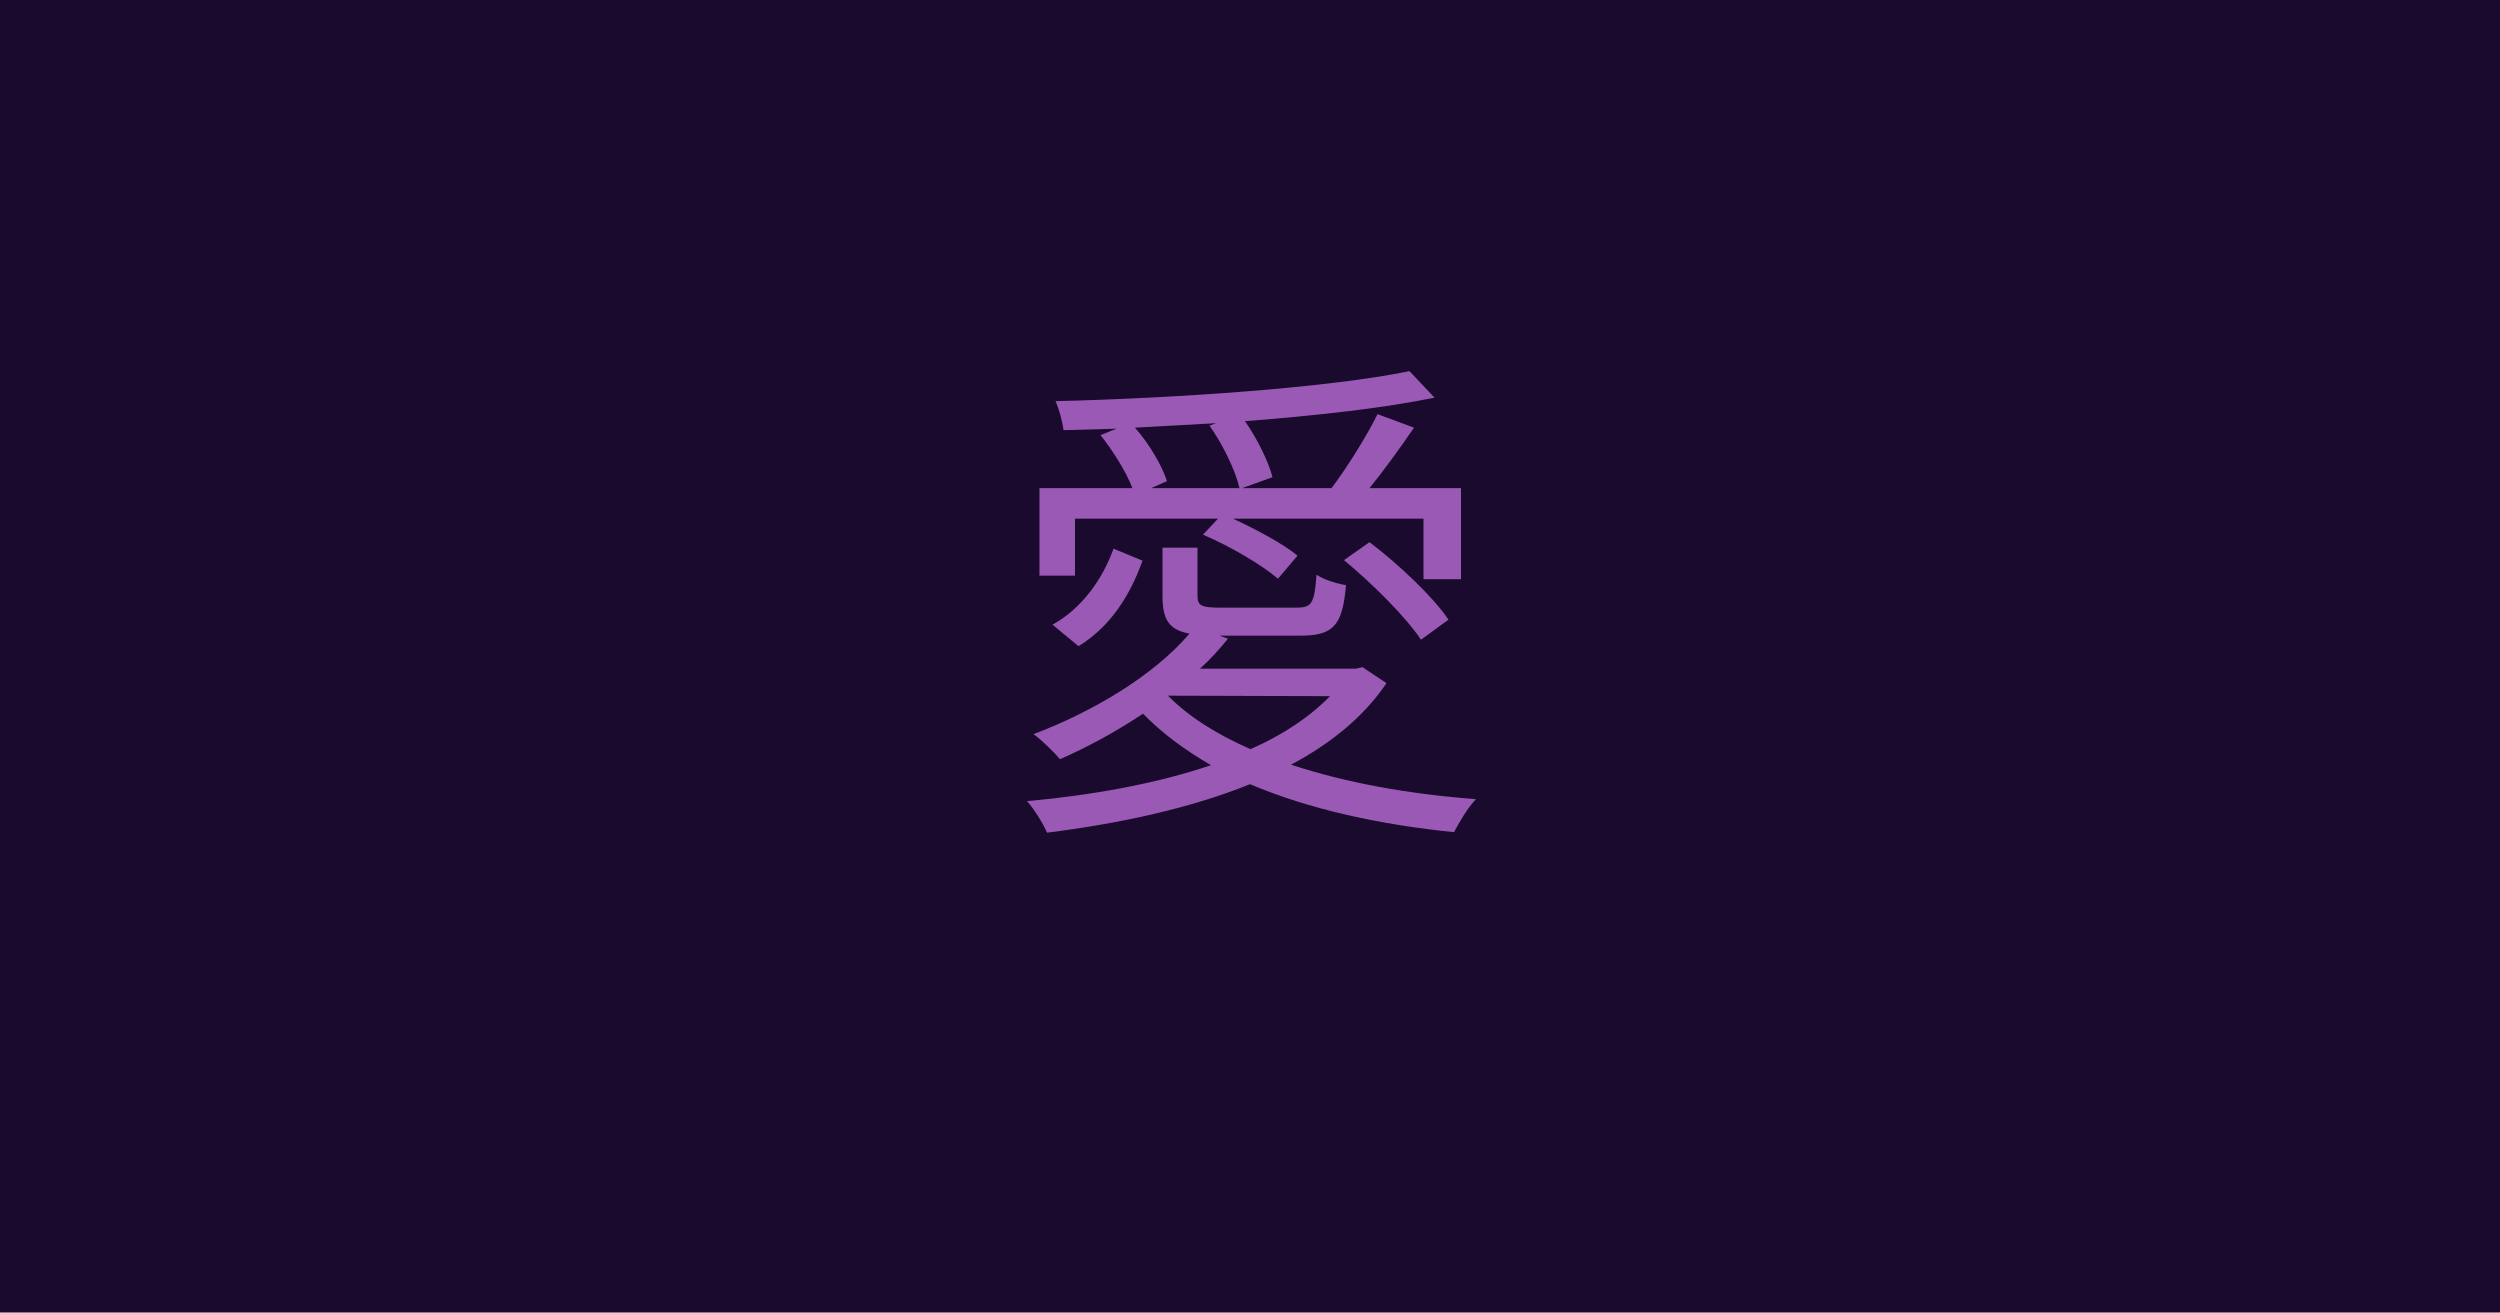
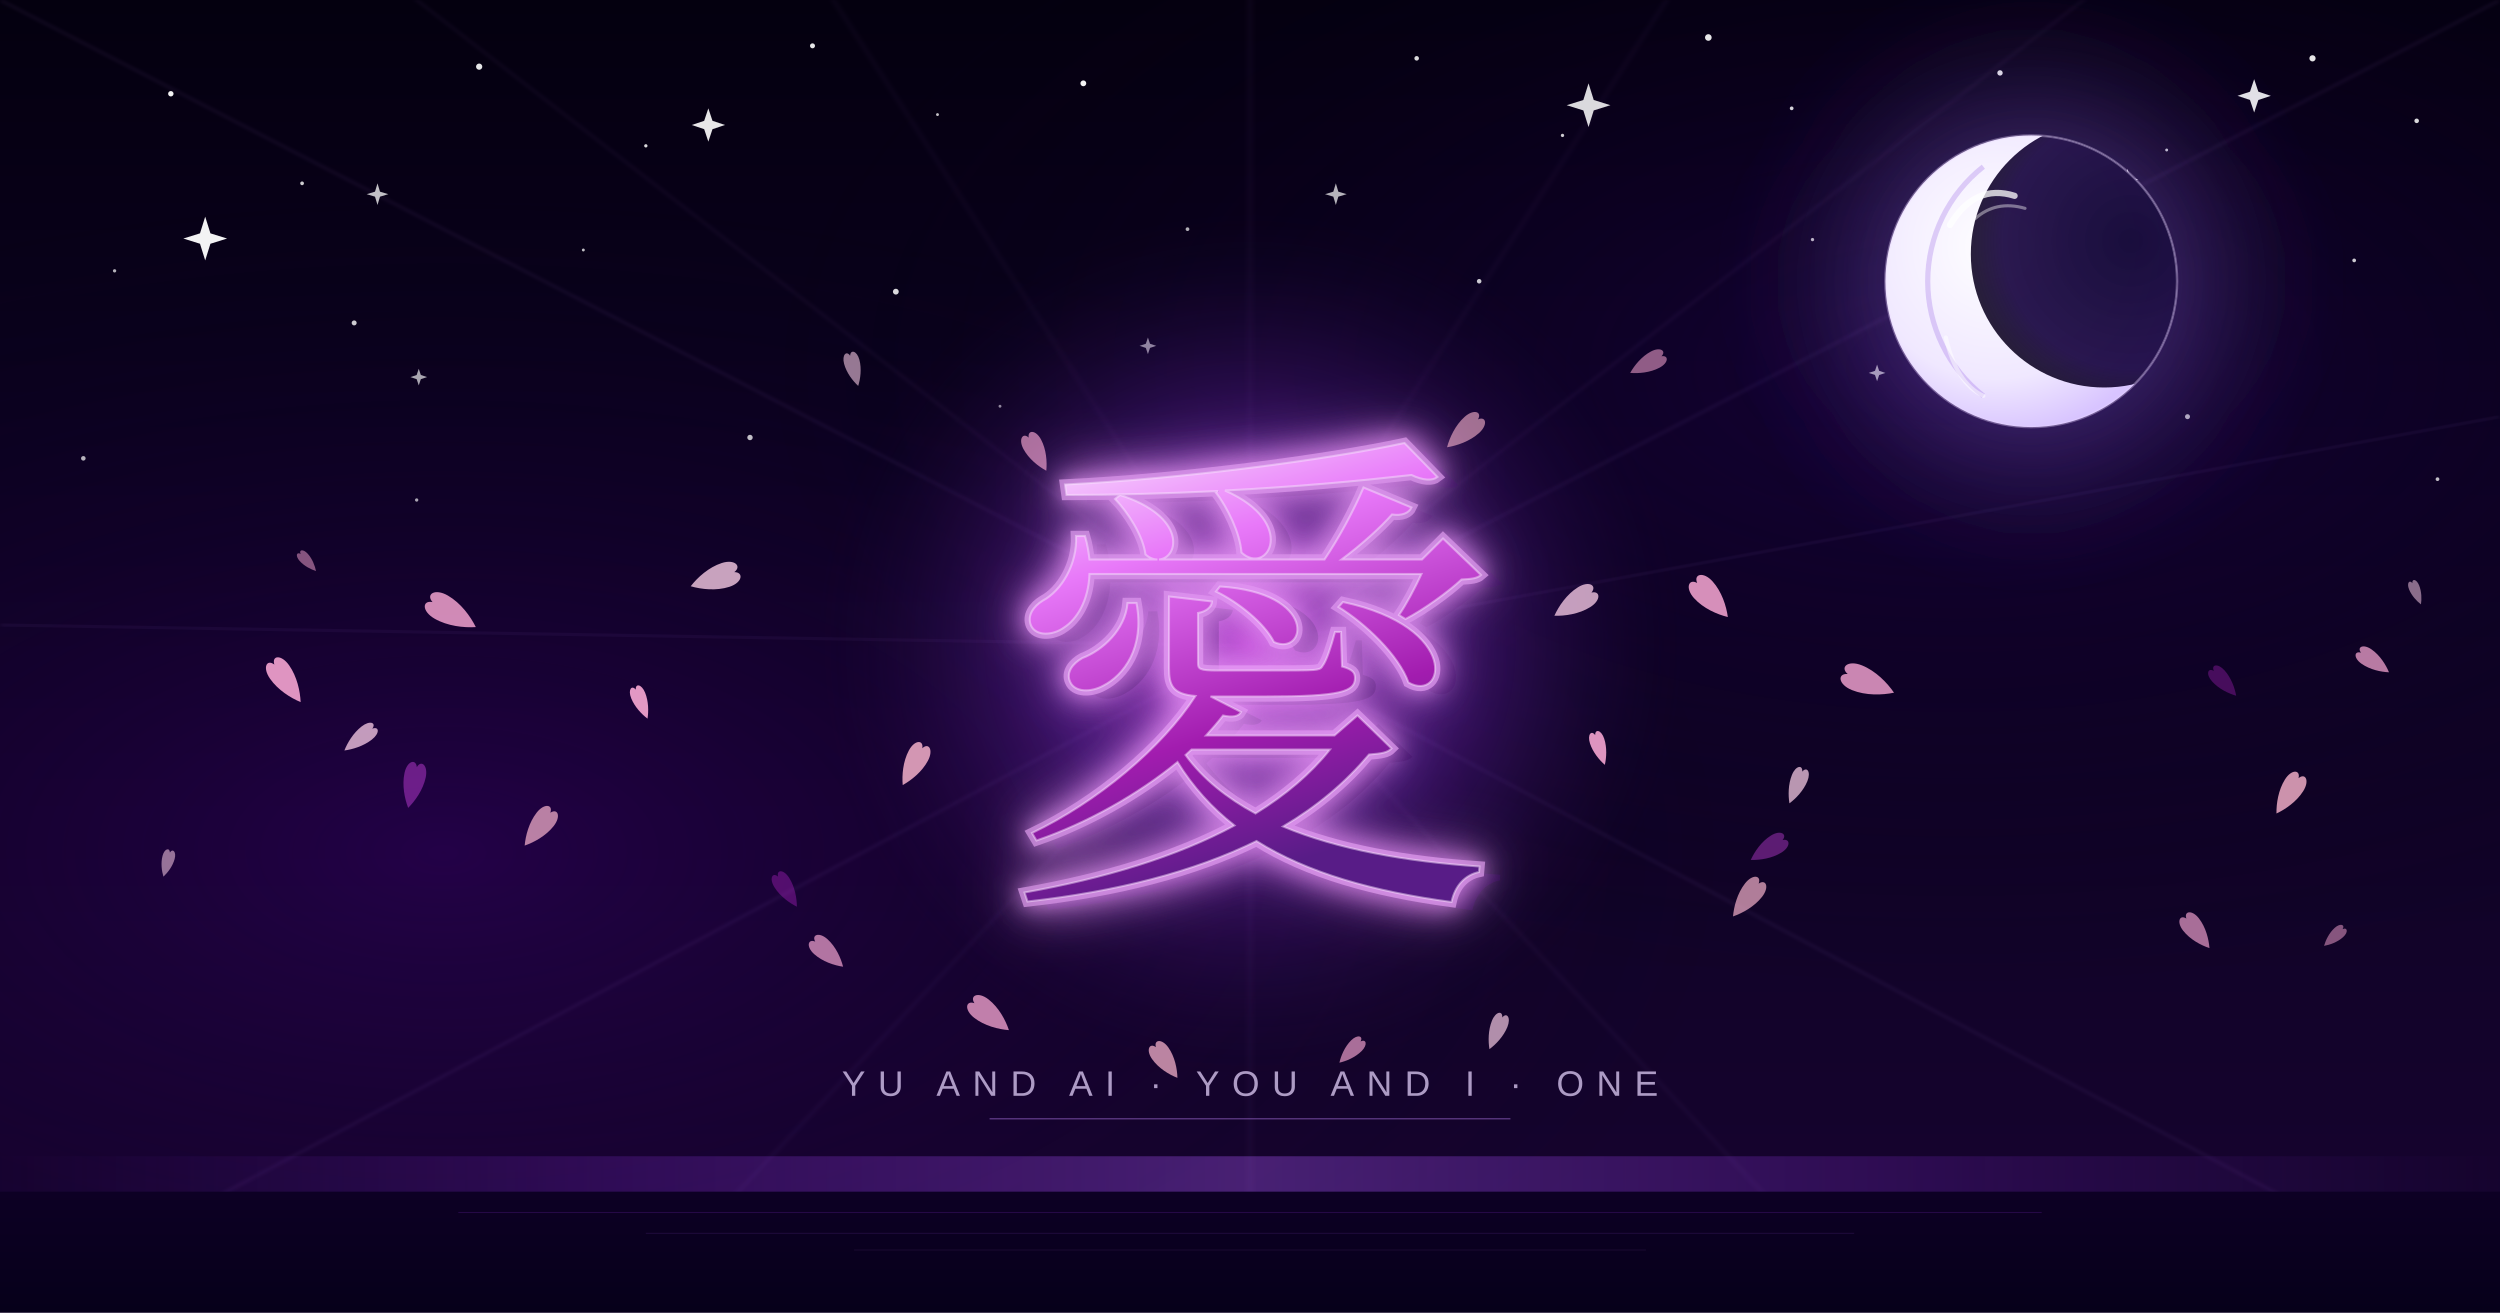
<svg xmlns="http://www.w3.org/2000/svg" viewBox="0 0 1200 630">
-   <rect width="1200" height="630" fill="#1a0a2e" />
-   <text x="600" y="380" font-size="240" text-anchor="middle" fill="#9b59b6" font-family="serif">愛</text>
+   <defs>
+     <linearGradient id="sky" x1="0" y1="0" x2="0" y2="1">
+       <stop offset="0%" stop-color="#04000f" />
+       <stop offset="35%" stop-color="#0b0120" />
+       <stop offset="100%" stop-color="#170430" />
+     </linearGradient>
+     <radialGradient id="nebula-l" cx="18%" cy="65%" r="52%">
+       <stop offset="0%" stop-color="#3a006e" stop-opacity="0.45" />
+       <stop offset="100%" stop-color="#04000f" stop-opacity="0" />
+     </radialGradient>
+     <radialGradient id="nebula-r" cx="78%" cy="28%" r="48%">
+       <stop offset="0%" stop-color="#1e004a" stop-opacity="0.55" />
+       <stop offset="100%" stop-color="#04000f" stop-opacity="0" />
+     </radialGradient>
+     <radialGradient id="moon-halo-grad" cx="50%" cy="50%" r="50%">
+       <stop offset="0%" stop-color="#d8c4ff" stop-opacity="0.45" />
+       <stop offset="40%" stop-color="#9b6ef5" stop-opacity="0.2" />
+       <stop offset="100%" stop-color="#0b0120" stop-opacity="0" />
+     </radialGradient>
+     <radialGradient id="moon-surf" cx="38%" cy="38%" r="65%">
+       <stop offset="0%" stop-color="#ffffff" />
+       <stop offset="70%" stop-color="#f0e8ff" />
+       <stop offset="100%" stop-color="#d8c4ff" />
+     </radialGradient>
+     <radialGradient id="moon-shadow" cx="60%" cy="45%" r="60%">
+       <stop offset="0%" stop-color="#0e0232" stop-opacity="0.95" />
+       <stop offset="80%" stop-color="#180540" stop-opacity="0.92" />
+       <stop offset="100%" stop-color="#0b0120" stop-opacity="0.88" />
+     </radialGradient>
+     <radialGradient id="kanji-glow" cx="50%" cy="50%" r="50%">
+       <stop offset="0%" stop-color="#e040fb" stop-opacity="0.75" />
+       <stop offset="45%" stop-color="#9333ea" stop-opacity="0.35" />
+       <stop offset="100%" stop-color="#170430" stop-opacity="0" />
+     </radialGradient>
+     <linearGradient id="kanji-fill" x1="0" y1="0" x2="0.3" y2="1">
+       <stop offset="0%" stop-color="#fae8ff" />
+       <stop offset="30%" stop-color="#e879f9" />
+       <stop offset="70%" stop-color="#a21caf" />
+       <stop offset="100%" stop-color="#581c87" />
+     </linearGradient>
+     <linearGradient id="horizon" x1="0" y1="0" x2="1" y2="0">
+       <stop offset="0%" stop-color="#7e22ce" stop-opacity="0" />
+       <stop offset="25%" stop-color="#9333ea" stop-opacity="0.2" />
+       <stop offset="50%" stop-color="#a855f7" stop-opacity="0.35" />
+       <stop offset="75%" stop-color="#9333ea" stop-opacity="0.2" />
+       <stop offset="100%" stop-color="#7e22ce" stop-opacity="0" />
+     </linearGradient>
+     <linearGradient id="ground" x1="0" y1="0" x2="0" y2="1">
+       <stop offset="0%" stop-color="#0d0024" />
+       <stop offset="100%" stop-color="#06001a" />
+     </linearGradient>
+     <filter id="bloom" x="-50%" y="-50%" width="200%" height="200%">
+       <feGaussianBlur in="SourceGraphic" stdDeviation="14" result="b1" />
+       <feGaussianBlur in="SourceGraphic" stdDeviation="6" result="b2" />
+       <feMerge>
+         <feMergeNode in="b1" />
+         <feMergeNode in="b2" />
+         <feMergeNode in="SourceGraphic" />
+       </feMerge>
+     </filter>
+     <filter id="halo" x="-80%" y="-80%" width="260%" height="260%">
+       <feGaussianBlur in="SourceGraphic" stdDeviation="28" />
+     </filter>
+     <filter id="kanji-bloom" x="-40%" y="-40%" width="180%" height="180%">
+       <feGaussianBlur in="SourceGraphic" stdDeviation="10" result="b1" />
+       <feGaussianBlur in="SourceGraphic" stdDeviation="4" result="b2" />
+       <feMerge>
+         <feMergeNode in="b1" />
+         <feMergeNode in="b1" />
+         <feMergeNode in="b2" />
+         <feMergeNode in="SourceGraphic" />
+       </feMerge>
+     </filter>
+     <filter id="speed-blur" x="-5%" y="-5%" width="110%" height="110%">
+       <feGaussianBlur stdDeviation="1.2 0" />
+     </filter>
+     <clipPath id="moon-clip">
+       <circle cx="975" cy="135" r="70" />
+     </clipPath>
+     <path id="petal" d="M0,-10 C-1,-14 -4,-12 -4,-6 C-4,0 -2,6 0,10 C2,6 4,0 4,-6 C4,-12 1,-14 0,-10 Z" />
+   </defs>
+   <rect width="1200" height="630" fill="url(#sky)" />
+   <rect width="1200" height="630" fill="url(#nebula-l)" />
+   <rect width="1200" height="630" fill="url(#nebula-r)" />
+   <g opacity="0.05" filter="url(#speed-blur)">
+     <line x1="600" y1="310" x2="0" y2="0" stroke="#c084fc" stroke-width="2" />
+     <line x1="600" y1="310" x2="200" y2="0" stroke="#c084fc" stroke-width="1.5" />
+     <line x1="600" y1="310" x2="400" y2="0" stroke="#c084fc" stroke-width="1.5" />
+     <line x1="600" y1="310" x2="600" y2="0" stroke="#c084fc" stroke-width="2" />
+     <line x1="600" y1="310" x2="800" y2="0" stroke="#c084fc" stroke-width="1.5" />
+     <line x1="600" y1="310" x2="1000" y2="0" stroke="#c084fc" stroke-width="1.5" />
+     <line x1="600" y1="310" x2="1200" y2="0" stroke="#c084fc" stroke-width="2" />
+     <line x1="600" y1="310" x2="0" y2="300" stroke="#c084fc" stroke-width="1.5" />
+     <line x1="600" y1="310" x2="1200" y2="200" stroke="#c084fc" stroke-width="1.5" />
+     <line x1="600" y1="310" x2="0" y2="630" stroke="#c084fc" stroke-width="2" />
+     <line x1="600" y1="310" x2="300" y2="630" stroke="#c084fc" stroke-width="1.5" />
+     <line x1="600" y1="310" x2="600" y2="630" stroke="#c084fc" stroke-width="2" />
+     <line x1="600" y1="310" x2="900" y2="630" stroke="#c084fc" stroke-width="1.5" />
+     <line x1="600" y1="310" x2="1200" y2="630" stroke="#c084fc" stroke-width="2" />
+   </g>
+   <g fill="white">
+     <circle cx="82" cy="45" r="1.3" opacity="0.95" />
+     <circle cx="145" cy="88" r="0.9" opacity="0.8" />
+     <circle cx="230" cy="32" r="1.5" opacity="0.9" />
+     <circle cx="310" cy="70" r="0.8" opacity="0.85" />
+     <circle cx="390" cy="22" r="1.2" opacity="0.9" />
+     <circle cx="450" cy="55" r="0.7" opacity="0.75" />
+     <circle cx="520" cy="40" r="1.4" opacity="0.95" />
+     <circle cx="680" cy="28" r="1.1" opacity="0.85" />
+     <circle cx="750" cy="65" r="0.8" opacity="0.8" />
+     <circle cx="820" cy="18" r="1.6" opacity="0.9" />
+     <circle cx="860" cy="52" r="0.9" opacity="0.85" />
+     <circle cx="960" cy="35" r="1.3" opacity="0.9" />
+     <circle cx="1040" cy="72" r="0.7" opacity="0.8" />
+     <circle cx="1110" cy="28" r="1.5" opacity="0.9" />
+     <circle cx="1160" cy="58" r="1.1" opacity="0.85" />
+     <circle cx="55" cy="130" r="0.8" opacity="0.7" />
+     <circle cx="170" cy="155" r="1.2" opacity="0.8" />
+     <circle cx="280" cy="120" r="0.7" opacity="0.75" />
+     <circle cx="430" cy="140" r="1.4" opacity="0.85" />
+     <circle cx="570" cy="110" r="0.9" opacity="0.7" />
+     <circle cx="710" cy="135" r="1.1" opacity="0.8" />
+     <circle cx="870" cy="115" r="0.8" opacity="0.75" />
+     <circle cx="1000" cy="148" r="1.3" opacity="0.85" />
+     <circle cx="1130" cy="125" r="0.9" opacity="0.8" />
+     <circle cx="40" cy="220" r="1.1" opacity="0.7" />
+     <circle cx="200" cy="240" r="0.8" opacity="0.65" />
+     <circle cx="360" cy="210" r="1.3" opacity="0.75" />
+     <circle cx="480" cy="195" r="0.7" opacity="0.6" />
+     <circle cx="1050" cy="200" r="1.2" opacity="0.7" />
+     <circle cx="1170" cy="230" r="0.9" opacity="0.75" />
+   </g>
+   <g fill="white">
+     <path d="M96,112  l2.5,-8 l2.5,8 l8,2.5 l-8,2.5 l-2.5,8 l-2.5,-8 l-8,-2.5 Z" opacity="0.95" />
+     <path d="M338,58   l2,-6  l2,6  l6,2  l-6,2  l-2,6  l-2,-6  l-6,-2  Z" opacity="0.9" />
+     <path d="M760,48   l2.5,-8 l2.5,8 l8,2.5 l-8,2.5 l-2.5,8 l-2.5,-8 l-8,-2.5 Z" opacity="0.85" />
+     <path d="M1080,44  l2,-6  l2,6  l6,2  l-6,2  l-2,6  l-2,-6  l-6,-2  Z" opacity="0.9" />
+     <path d="M180,92   l1.2,-4 l1.2,4 l4,1.2 l-4,1.2 l-1.2,4 l-1.2,-4 l-4,-1.2 Z" opacity="0.75" />
+     <path d="M640,92   l1.2,-4 l1.2,4 l4,1.2 l-4,1.2 l-1.2,4 l-1.2,-4 l-4,-1.2 Z" opacity="0.7" />
+     <path d="M1020,85  l1.2,-4 l1.2,4 l4,1.2 l-4,1.2 l-1.2,4 l-1.2,-4 l-4,-1.2 Z" opacity="0.8" />
+     <path d="M200,180  l1,-3 l1,3 l3,1 l-3,1 l-1,3 l-1,-3 l-3,-1 Z" opacity="0.65" />
+     <path d="M550,165  l1,-3 l1,3 l3,1 l-3,1 l-1,3 l-1,-3 l-3,-1 Z" opacity="0.6" />
+     <path d="M900,178  l1,-3 l1,3 l3,1 l-3,1 l-1,3 l-1,-3 l-3,-1 Z" opacity="0.65" />
+   </g>
+   <circle cx="975" cy="135" r="140" fill="url(#moon-halo-grad)" filter="url(#halo)" />
+   <circle cx="975" cy="135" r="92" fill="#9b6ef5" opacity="0.12" filter="url(#halo)" />
+   <circle cx="975" cy="135" r="70" fill="url(#moon-surf)" />
+   <circle cx="1010" cy="122" r="64" fill="url(#moon-shadow)" clip-path="url(#moon-clip)" />
+   <path d="M 952,80 A 70,70 0 0,0 952,190" fill="none" stroke="#6d28d9" stroke-width="2.5" opacity="0.2" clip-path="url(#moon-clip)" />
+   <path d="M936,108 Q948,88 967,94" stroke="white" stroke-width="3" fill="none" stroke-linecap="round" opacity="0.75" />
+   <path d="M934,162 Q939,184 952,190" stroke="white" stroke-width="2" fill="none" stroke-linecap="round" opacity="0.5" />
+   <path d="M948,105 Q958,96 972,100" stroke="rgba(255,255,255,0.4)" stroke-width="1.5" fill="none" stroke-linecap="round" clip-path="url(#moon-clip)" />
+   <circle cx="975" cy="135" r="70" fill="none" stroke="#e8d5ff" stroke-width="1.2" opacity="0.35" />
+   <circle cx="600" cy="310" r="210" fill="url(#kanji-glow)" />
+   <text x="610" y="418" font-size="240" text-anchor="middle" fill="#2e0057" opacity="0.5" font-family="'Hiragino Mincho ProN','Yu Mincho','Noto Serif CJK JP',serif">愛</text>
+   <text x="600" y="414" font-size="240" text-anchor="middle" fill="#e879f9" opacity="0.6" font-family="'Hiragino Mincho ProN','Yu Mincho','Noto Serif CJK JP',serif" filter="url(#kanji-bloom)">愛</text>
+   <text x="600" y="414" font-size="240" text-anchor="middle" fill="none" stroke="#f0abfc" stroke-width="5" font-family="'Hiragino Mincho ProN','Yu Mincho','Noto Serif CJK JP',serif" filter="url(#bloom)" opacity="0.7">愛</text>
+   <text x="600" y="414" font-size="240" text-anchor="middle" fill="url(#kanji-fill)" font-family="'Hiragino Mincho ProN','Yu Mincho','Noto Serif CJK JP',serif">愛</text>
+   <text x="600" y="414" font-size="240" text-anchor="middle" fill="none" stroke="#fae8ff" stroke-width="1" font-family="'Hiragino Mincho ProN','Yu Mincho','Noto Serif CJK JP',serif" opacity="0.45">愛</text>
+   <use href="#petal" fill="#f9a8d4" opacity="0.88" transform="translate(138,328) rotate(-35) scale(1.4,1.1)" />
+   <use href="#petal" fill="#fbcfe8" opacity="0.75" transform="translate(172,355) rotate(52) scale(1.0,0.85)" />
+   <use href="#petal" fill="#f9a8d4" opacity="0.82" transform="translate(218,295) rotate(-60) scale(1.6,1.2)" />
+   <use href="#petal" fill="#fbb6ce" opacity="0.70" transform="translate(258,398) rotate(38) scale(1.3,1.0)" />
+   <use href="#petal" fill="#f9a8d4" opacity="0.90" transform="translate(308,338) rotate(-22) scale(0.9,0.75)" />
+   <use href="#petal" fill="#fbcfe8" opacity="0.78" transform="translate(342,278) rotate(72) scale(1.5,1.1)" />
+   <use href="#petal" fill="#f9a8d4" opacity="0.68" transform="translate(398,458) rotate(-48) scale(1.2,0.9)" />
+   <use href="#petal" fill="#fbb6ce" opacity="0.82" transform="translate(438,368) rotate(28) scale(1.3,1.0)" />
+   <use href="#petal" fill="#fbcfe8" opacity="0.55" transform="translate(80,415) rotate(15) scale(0.75,0.6)" />
+   <use href="#petal" fill="#f9a8d4" opacity="0.50" transform="translate(148,270) rotate(-42) scale(0.65,0.55)" />
+   <use href="#petal" fill="#f9a8d4" opacity="0.85" transform="translate(822,288) rotate(-42) scale(1.5,1.1)" />
+   <use href="#petal" fill="#fbcfe8" opacity="0.72" transform="translate(862,378) rotate(22) scale(1.0,0.82)" />
+   <use href="#petal" fill="#f9a8d4" opacity="0.80" transform="translate(898,328) rotate(-68) scale(1.6,1.2)" />
+   <use href="#petal" fill="#fbb6ce" opacity="0.68" transform="translate(838,432) rotate(38) scale(1.3,1.0)" />
+   <use href="#petal" fill="#f9a8d4" opacity="0.88" transform="translate(768,360) rotate(-18) scale(0.9,0.75)" />
+   <use href="#petal" fill="#fbcfe8" opacity="0.76" transform="translate(755,290) rotate(58) scale(1.4,1.05)" />
+   <use href="#petal" fill="#f9a8d4" opacity="0.65" transform="translate(1055,448) rotate(-38) scale(1.2,0.9)" />
+   <use href="#petal" fill="#fbb6ce" opacity="0.80" transform="translate(1098,382) rotate(32) scale(1.3,1.0)" />
+   <use href="#petal" fill="#f9a8d4" opacity="0.72" transform="translate(1140,318) rotate(-55) scale(1.05,0.82)" />
+   <use href="#petal" fill="#fbcfe8" opacity="0.52" transform="translate(1160,285) rotate(-22) scale(0.65,0.55)" />
+   <use href="#petal" fill="#f9a8d4" opacity="0.50" transform="translate(1120,450) rotate(48) scale(0.75,0.6)" />
+   <use href="#petal" fill="#f9a8d4" opacity="0.65" transform="translate(498,218) rotate(-28) scale(1.2,0.9)" />
+   <use href="#petal" fill="#fbb6ce" opacity="0.60" transform="translate(702,208) rotate(48) scale(1.3,1.0)" />
+   <use href="#petal" fill="#fbcfe8" opacity="0.58" transform="translate(410,178) rotate(-15) scale(0.95,0.75)" />
+   <use href="#petal" fill="#f9a8d4" opacity="0.55" transform="translate(790,175) rotate(62) scale(1.1,0.85)" />
+   <use href="#petal" fill="#f9a8d4" opacity="0.75" transform="translate(476,488) rotate(-52) scale(1.4,1.05)" />
+   <use href="#petal" fill="#fbcfe8" opacity="0.68" transform="translate(718,496) rotate(22) scale(1.0,0.82)" />
+   <use href="#petal" fill="#fbb6ce" opacity="0.72" transform="translate(560,510) rotate(-35) scale(1.2,0.9)" />
+   <use href="#petal" fill="#f9a8d4" opacity="0.65" transform="translate(648,505) rotate(45) scale(0.9,0.72)" />
+   <use href="#petal" fill="#d946ef" opacity="0.42" transform="translate(198,378) rotate(12) scale(1.3,1.0)" />
+   <use href="#petal" fill="#c026d3" opacity="0.35" transform="translate(378,428) rotate(-32) scale(1.05,0.85)" />
+   <use href="#petal" fill="#d946ef" opacity="0.38" transform="translate(848,408) rotate(58) scale(1.2,0.9)" />
+   <use href="#petal" fill="#c026d3" opacity="0.32" transform="translate(1068,328) rotate(-42) scale(1.0,0.8)" />
+   <rect x="0" y="555" width="1200" height="45" fill="url(#horizon)" />
+   <rect x="0" y="572" width="1200" height="58" fill="url(#ground)" />
+   <line x1="220" y1="582" x2="980" y2="582" stroke="#9333ea" stroke-width="0.5" opacity="0.18" />
+   <line x1="310" y1="592" x2="890" y2="592" stroke="#a855f7" stroke-width="0.5" opacity="0.12" />
+   <line x1="410" y1="600" x2="790" y2="600" stroke="#c084fc" stroke-width="0.4" opacity="0.10" />
+   <text x="600" y="526" font-size="17" text-anchor="middle" fill="#e8d5ff" opacity="0.72" font-family="'Helvetica Neue','Gill Sans',Arial,sans-serif" letter-spacing="6">YU AND AI · YOU AND I · ONE</text>
+   <line x1="475" y1="537" x2="725" y2="537" stroke="#c084fc" stroke-width="0.7" opacity="0.38" />
</svg>
